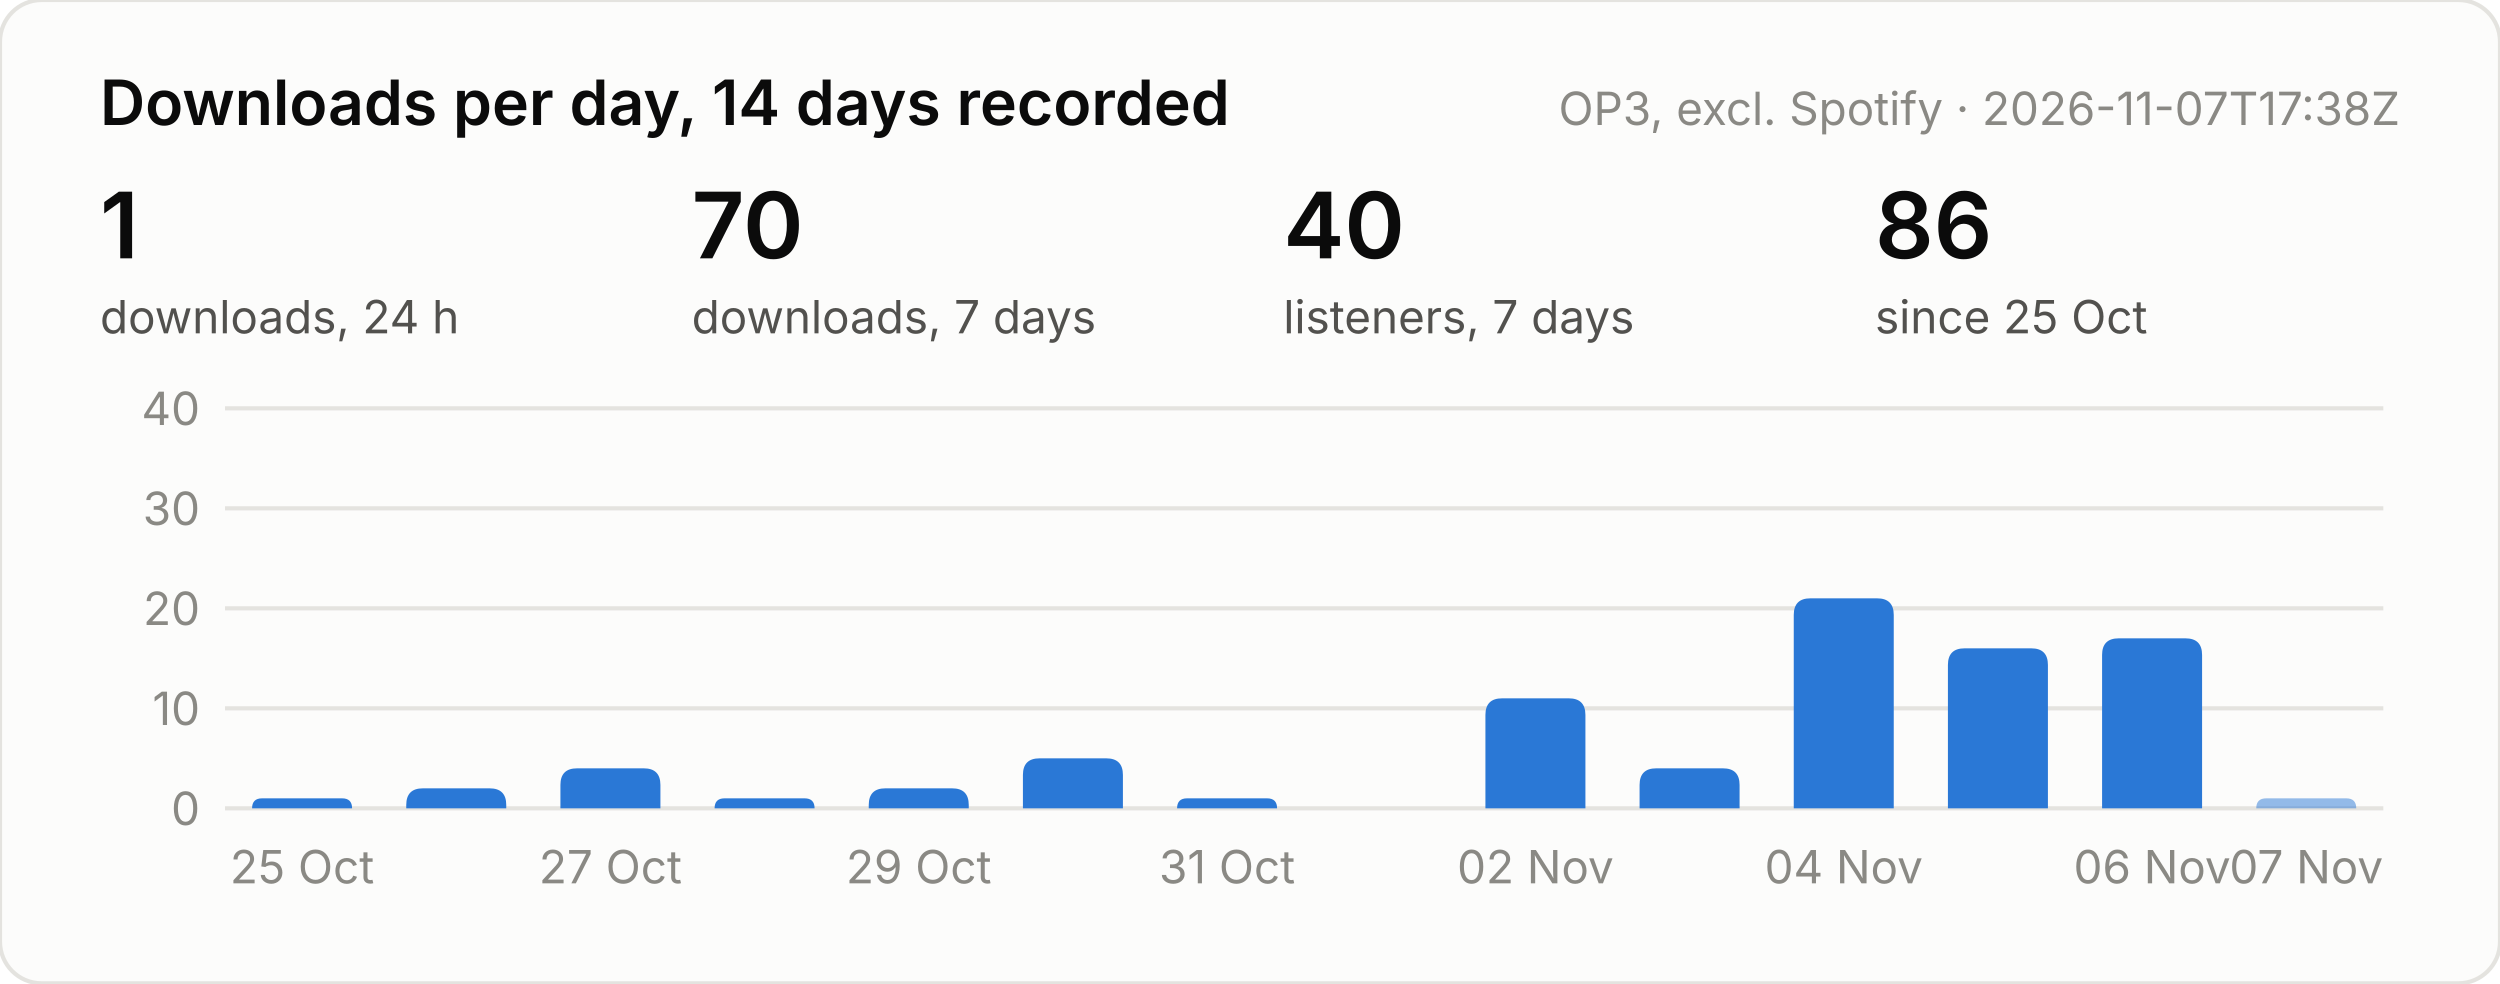
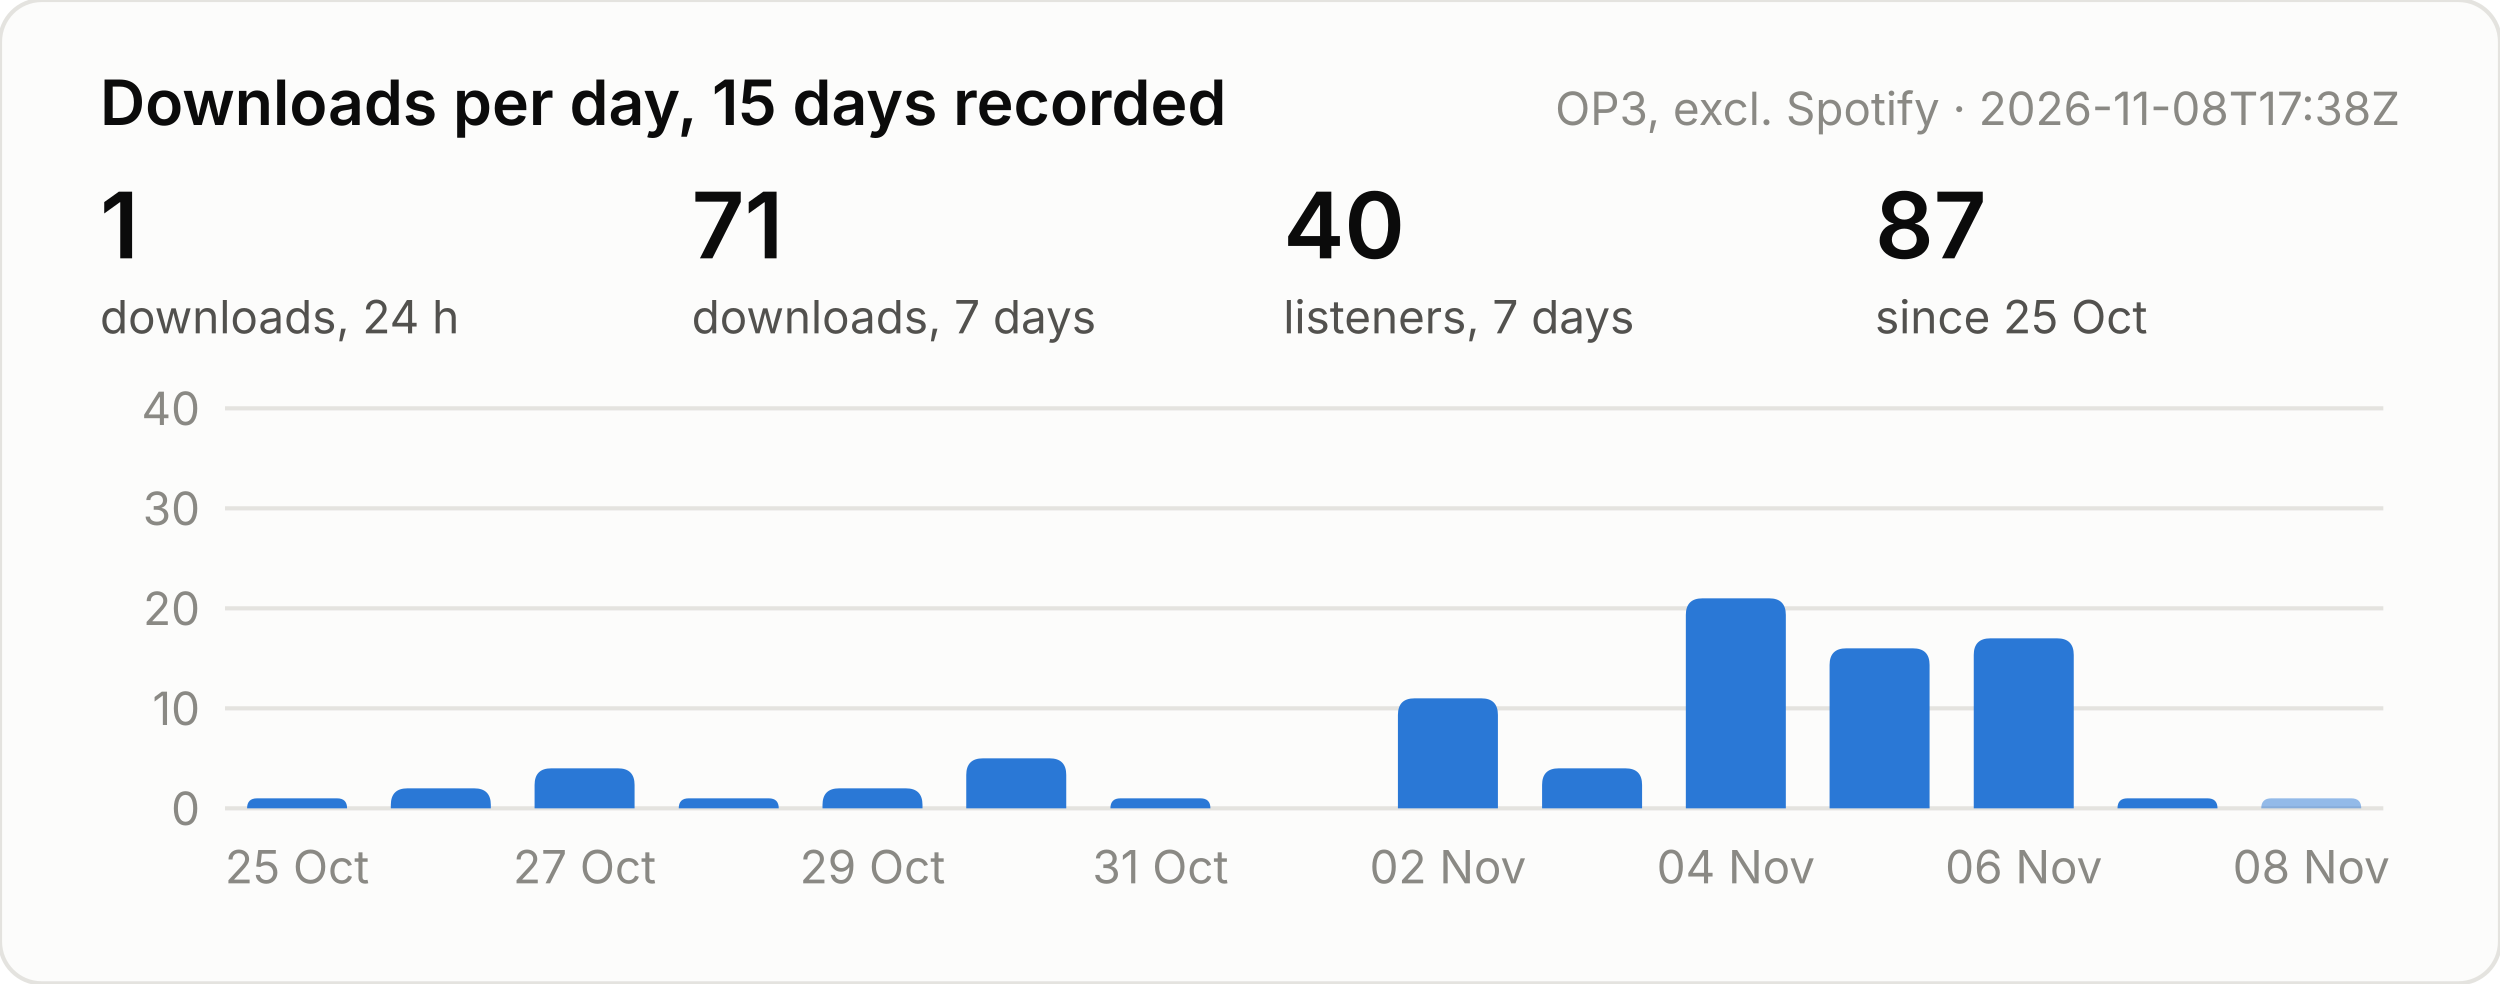
- <svg xmlns="http://www.w3.org/2000/svg" viewBox="0 0 600 236" width="600" height="236" role="img" aria-label="Podcast downloads: 70 in the last 7 days">
+ <svg xmlns="http://www.w3.org/2000/svg" viewBox="0 0 600 236" width="600" height="236" role="img" aria-label="Podcast downloads: 71 in the last 7 days">
  <style>text { font-family:system-ui,-apple-system,'Segoe UI',sans-serif; fill:#8a8984; font-size:11px; }
.h { fill:#0b0b0b; font-size:15px; font-weight:600; } .v { fill:#0b0b0b; font-size:22px; font-weight:600; }
.k { fill:#52514e; font-size:11px; } .grid { stroke:#e4e3df; } .bar { fill:#2a78d6; } .bar.today { opacity:.5; }
.gap { stroke:#8a8984; stroke-dasharray:2 2; } .hit { fill:none; }</style>
  <rect width="600" height="236" rx="10" fill="#fcfcfb" stroke="#e4e3df" />
-   <text x="24" y="30" class="h">Downloads per day, 14 days recorded</text>
-   <text x="576" y="30" text-anchor="end">OP3, excl. Spotify · 2026-11-07T17:38Z</text>
+   <text x="24" y="30" class="h">Downloads per day, 15 days recorded</text>
+   <text x="576" y="30" text-anchor="end">OP3, excl. Spotify · 2026-11-08T17:38Z</text>
  <text x="24" y="62" class="v">1</text>
  <text x="24" y="80" class="k">downloads, 24 h</text>
-   <text x="166" y="62" class="v">70</text>
+   <text x="166" y="62" class="v">71</text>
  <text x="166" y="80" class="k">downloads, 7 days</text>
  <text x="308" y="62" class="v">40</text>
  <text x="308" y="80" class="k">listeners, 7 days</text>
-   <text x="450" y="62" class="v">86</text>
+   <text x="450" y="62" class="v">87</text>
  <text x="450" y="80" class="k">since 25 Oct</text>
-   <svg x="20" y="88" width="560" height="130" viewBox="0 0 560 130" role="img" aria-label="Downloads per day, 14 days">
+   <svg x="20" y="88" width="560" height="130" viewBox="0 0 560 130" role="img" aria-label="Downloads per day, 15 days">
    <line class="grid" x1="34" x2="552" y1="106.0" y2="106.0" />
    <text x="28" y="110.0" text-anchor="end">0</text>
    <line class="grid" x1="34" x2="552" y1="82.0" y2="82.0" />
    <text x="28" y="86.0" text-anchor="end">10</text>
    <line class="grid" x1="34" x2="552" y1="58.0" y2="58.0" />
    <text x="28" y="62.0" text-anchor="end">20</text>
    <line class="grid" x1="34" x2="552" y1="34.0" y2="34.0" />
    <text x="28" y="38.0" text-anchor="end">30</text>
    <line class="grid" x1="34" x2="552" y1="10.0" y2="10.0" />
    <text x="28" y="14.0" text-anchor="end">40</text>
    <g class="col">
-       <rect class="hit" x="34.0" y="10" width="37.0" height="96" />
-       <path class="bar" d="M40.5,106.0V106.0Q40.5,103.6 42.9,103.6H62.1Q64.5,103.6 64.5,106.0V106.0Z" />
+       <rect class="hit" x="34.0" y="10" width="34.5" height="96" />
+       <path class="bar" d="M39.3,106.0V106.0Q39.3,103.6 41.7,103.6H60.9Q63.3,103.6 63.3,106.0V106.0Z" />
    </g>
-     <text x="52.5" y="124" text-anchor="middle">25 Oct</text>
+     <text x="51.3" y="124" text-anchor="middle">25 Oct</text>
    <g class="col">
-       <rect class="hit" x="71.0" y="10" width="37.0" height="96" />
-       <path class="bar" d="M77.5,106.0V105.2Q77.5,101.2 81.5,101.2H97.5Q101.5,101.2 101.5,105.2V106.0Z" />
+       <rect class="hit" x="68.5" y="10" width="34.5" height="96" />
+       <path class="bar" d="M73.8,106.0V105.2Q73.8,101.2 77.8,101.2H93.8Q97.8,101.2 97.8,105.2V106.0Z" />
    </g>
    <g class="col">
-       <rect class="hit" x="108.0" y="10" width="37.0" height="96" />
-       <path class="bar" d="M114.5,106.0V100.4Q114.5,96.4 118.5,96.4H134.5Q138.5,96.4 138.5,100.4V106.0Z" />
+       <rect class="hit" x="103.1" y="10" width="34.5" height="96" />
+       <path class="bar" d="M108.3,106.0V100.4Q108.3,96.4 112.3,96.4H128.3Q132.3,96.4 132.3,100.4V106.0Z" />
    </g>
-     <text x="126.5" y="124" text-anchor="middle">27 Oct</text>
+     <text x="120.3" y="124" text-anchor="middle">27 Oct</text>
    <g class="col">
-       <rect class="hit" x="145.0" y="10" width="37.0" height="96" />
-       <path class="bar" d="M151.5,106.0V106.0Q151.5,103.6 153.9,103.6H173.1Q175.5,103.6 175.5,106.0V106.0Z" />
+       <rect class="hit" x="137.6" y="10" width="34.5" height="96" />
+       <path class="bar" d="M142.9,106.0V106.0Q142.9,103.6 145.3,103.6H164.5Q166.9,103.6 166.9,106.0V106.0Z" />
    </g>
    <g class="col">
-       <rect class="hit" x="182.0" y="10" width="37.0" height="96" />
-       <path class="bar" d="M188.5,106.0V105.2Q188.5,101.2 192.5,101.2H208.5Q212.5,101.2 212.5,105.2V106.0Z" />
+       <rect class="hit" x="172.1" y="10" width="34.5" height="96" />
+       <path class="bar" d="M177.4,106.0V105.2Q177.4,101.2 181.4,101.2H197.4Q201.4,101.2 201.4,105.2V106.0Z" />
    </g>
-     <text x="200.5" y="124" text-anchor="middle">29 Oct</text>
+     <text x="189.4" y="124" text-anchor="middle">29 Oct</text>
    <g class="col">
-       <rect class="hit" x="219.0" y="10" width="37.0" height="96" />
-       <path class="bar" d="M225.5,106.0V98.0Q225.5,94.0 229.5,94.0H245.5Q249.5,94.0 249.5,98.0V106.0Z" />
+       <rect class="hit" x="206.7" y="10" width="34.5" height="96" />
+       <path class="bar" d="M211.9,106.0V98.0Q211.9,94.0 215.9,94.0H231.9Q235.9,94.0 235.9,98.0V106.0Z" />
    </g>
    <g class="col">
-       <rect class="hit" x="256.0" y="10" width="37.0" height="96" />
-       <path class="bar" d="M262.5,106.0V106.0Q262.5,103.6 264.9,103.6H284.1Q286.5,103.6 286.5,106.0V106.0Z" />
+       <rect class="hit" x="241.2" y="10" width="34.5" height="96" />
+       <path class="bar" d="M246.5,106.0V106.0Q246.5,103.6 248.9,103.6H268.1Q270.5,103.6 270.5,106.0V106.0Z" />
    </g>
-     <text x="274.5" y="124" text-anchor="middle">31 Oct</text>
+     <text x="258.5" y="124" text-anchor="middle">31 Oct</text>
    <g class="col">
-       <rect class="hit" x="293.0" y="10" width="37.0" height="96" />
+       <rect class="hit" x="275.7" y="10" width="34.5" height="96" />
    </g>
    <g class="col">
-       <rect class="hit" x="330.0" y="10" width="37.0" height="96" />
-       <path class="bar" d="M336.5,106.0V83.6Q336.5,79.6 340.5,79.6H356.5Q360.5,79.6 360.5,83.6V106.0Z" />
+       <rect class="hit" x="310.3" y="10" width="34.5" height="96" />
+       <path class="bar" d="M315.5,106.0V83.6Q315.5,79.6 319.5,79.6H335.5Q339.5,79.6 339.5,83.6V106.0Z" />
    </g>
-     <text x="348.5" y="124" text-anchor="middle">02 Nov</text>
+     <text x="327.5" y="124" text-anchor="middle">02 Nov</text>
    <g class="col">
-       <rect class="hit" x="367.0" y="10" width="37.0" height="96" />
-       <path class="bar" d="M373.5,106.0V100.4Q373.5,96.4 377.5,96.4H393.5Q397.5,96.4 397.5,100.4V106.0Z" />
+       <rect class="hit" x="344.8" y="10" width="34.5" height="96" />
+       <path class="bar" d="M350.1,106.0V100.4Q350.1,96.4 354.1,96.4H370.1Q374.1,96.4 374.1,100.4V106.0Z" />
    </g>
    <g class="col">
-       <rect class="hit" x="404.0" y="10" width="37.0" height="96" />
-       <path class="bar" d="M410.5,106.0V59.6Q410.5,55.6 414.5,55.6H430.5Q434.5,55.6 434.5,59.6V106.0Z" />
+       <rect class="hit" x="379.3" y="10" width="34.5" height="96" />
+       <path class="bar" d="M384.6,106.0V59.6Q384.6,55.6 388.6,55.6H404.6Q408.6,55.6 408.6,59.6V106.0Z" />
    </g>
-     <text x="422.5" y="124" text-anchor="middle">04 Nov</text>
+     <text x="396.6" y="124" text-anchor="middle">04 Nov</text>
    <g class="col">
-       <rect class="hit" x="441.0" y="10" width="37.0" height="96" />
-       <path class="bar" d="M447.5,106.0V71.6Q447.5,67.6 451.5,67.6H467.5Q471.5,67.6 471.5,71.6V106.0Z" />
+       <rect class="hit" x="413.9" y="10" width="34.5" height="96" />
+       <path class="bar" d="M419.1,106.0V71.6Q419.1,67.6 423.1,67.6H439.1Q443.1,67.6 443.1,71.6V106.0Z" />
    </g>
    <g class="col">
-       <rect class="hit" x="478.0" y="10" width="37.0" height="96" />
-       <path class="bar" d="M484.5,106.0V69.2Q484.5,65.2 488.5,65.2H504.5Q508.5,65.2 508.5,69.2V106.0Z" />
+       <rect class="hit" x="448.4" y="10" width="34.5" height="96" />
+       <path class="bar" d="M453.7,106.0V69.2Q453.7,65.2 457.7,65.2H473.7Q477.7,65.2 477.7,69.2V106.0Z" />
    </g>
-     <text x="496.5" y="124" text-anchor="middle">06 Nov</text>
+     <text x="465.7" y="124" text-anchor="middle">06 Nov</text>
    <g class="col">
-       <rect class="hit" x="515.0" y="10" width="37.0" height="96" />
-       <path class="bar today" d="M521.5,106.0V106.0Q521.5,103.6 523.9,103.6H543.1Q545.5,103.6 545.5,106.0V106.0Z" />
+       <rect class="hit" x="482.9" y="10" width="34.5" height="96" />
+       <path class="bar" d="M488.2,106.0V106.0Q488.2,103.6 490.6,103.6H509.8Q512.2,103.6 512.2,106.0V106.0Z" />
    </g>
-     <text x="533.5" y="124" text-anchor="middle">07 Nov</text>
+     <g class="col">
+       <rect class="hit" x="517.5" y="10" width="34.5" height="96" />
+       <path class="bar today" d="M522.7,106.0V106.0Q522.7,103.6 525.1,103.6H544.3Q546.7,103.6 546.7,106.0V106.0Z" />
+     </g>
+     <text x="534.7" y="124" text-anchor="middle">08 Nov</text>
  </svg>
</svg>
